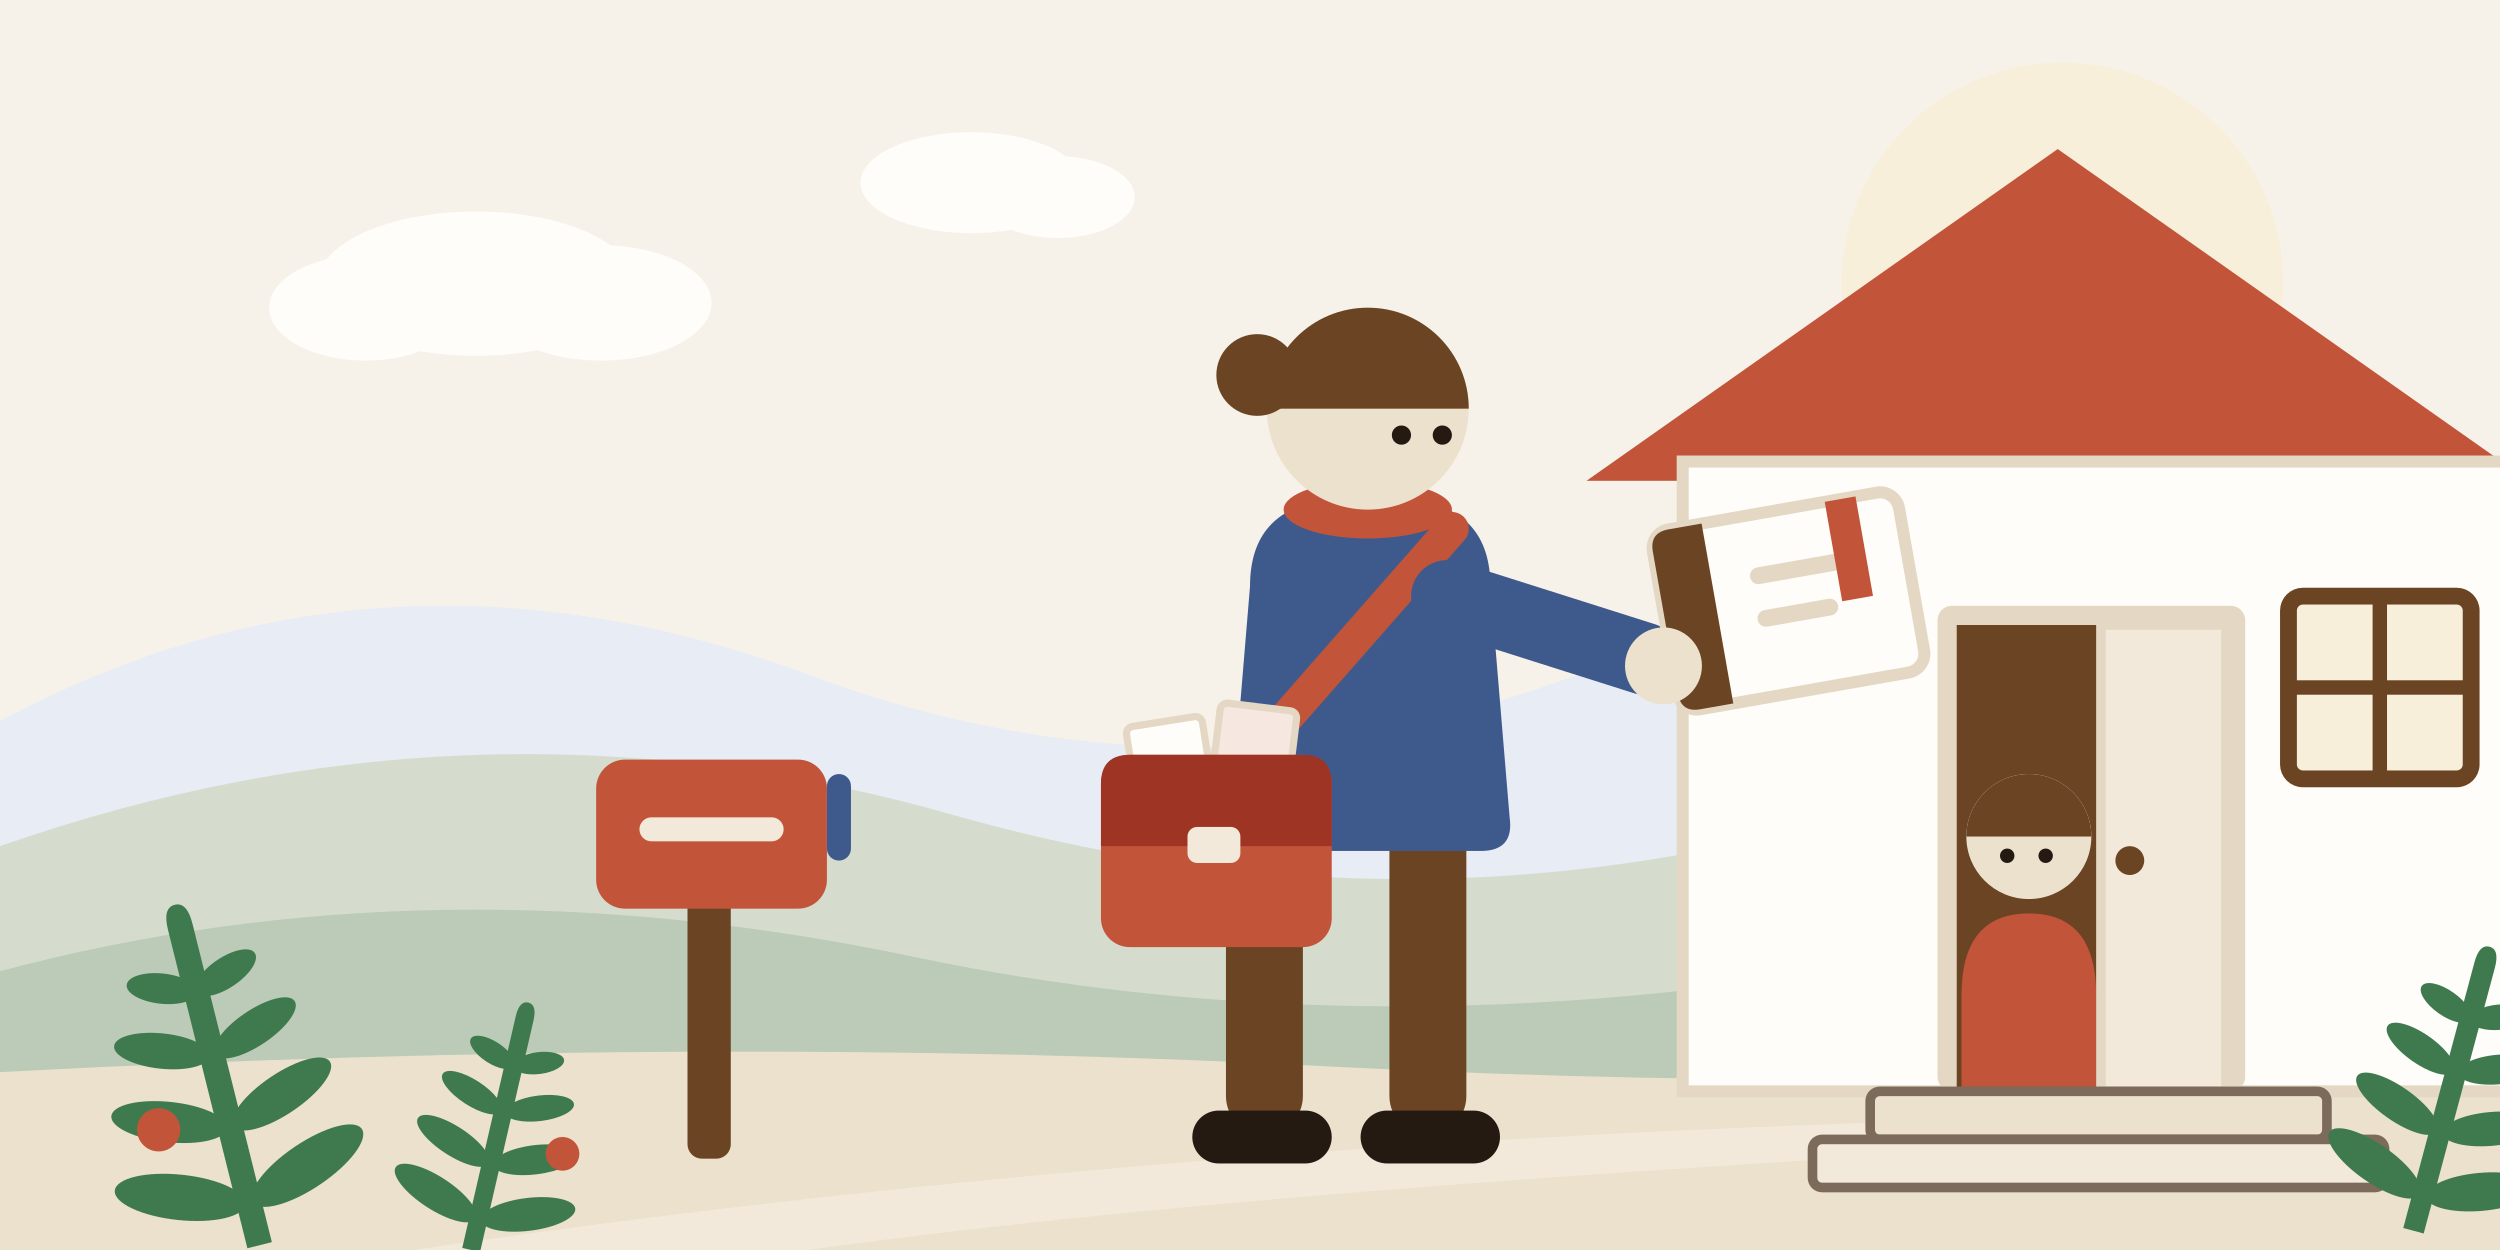
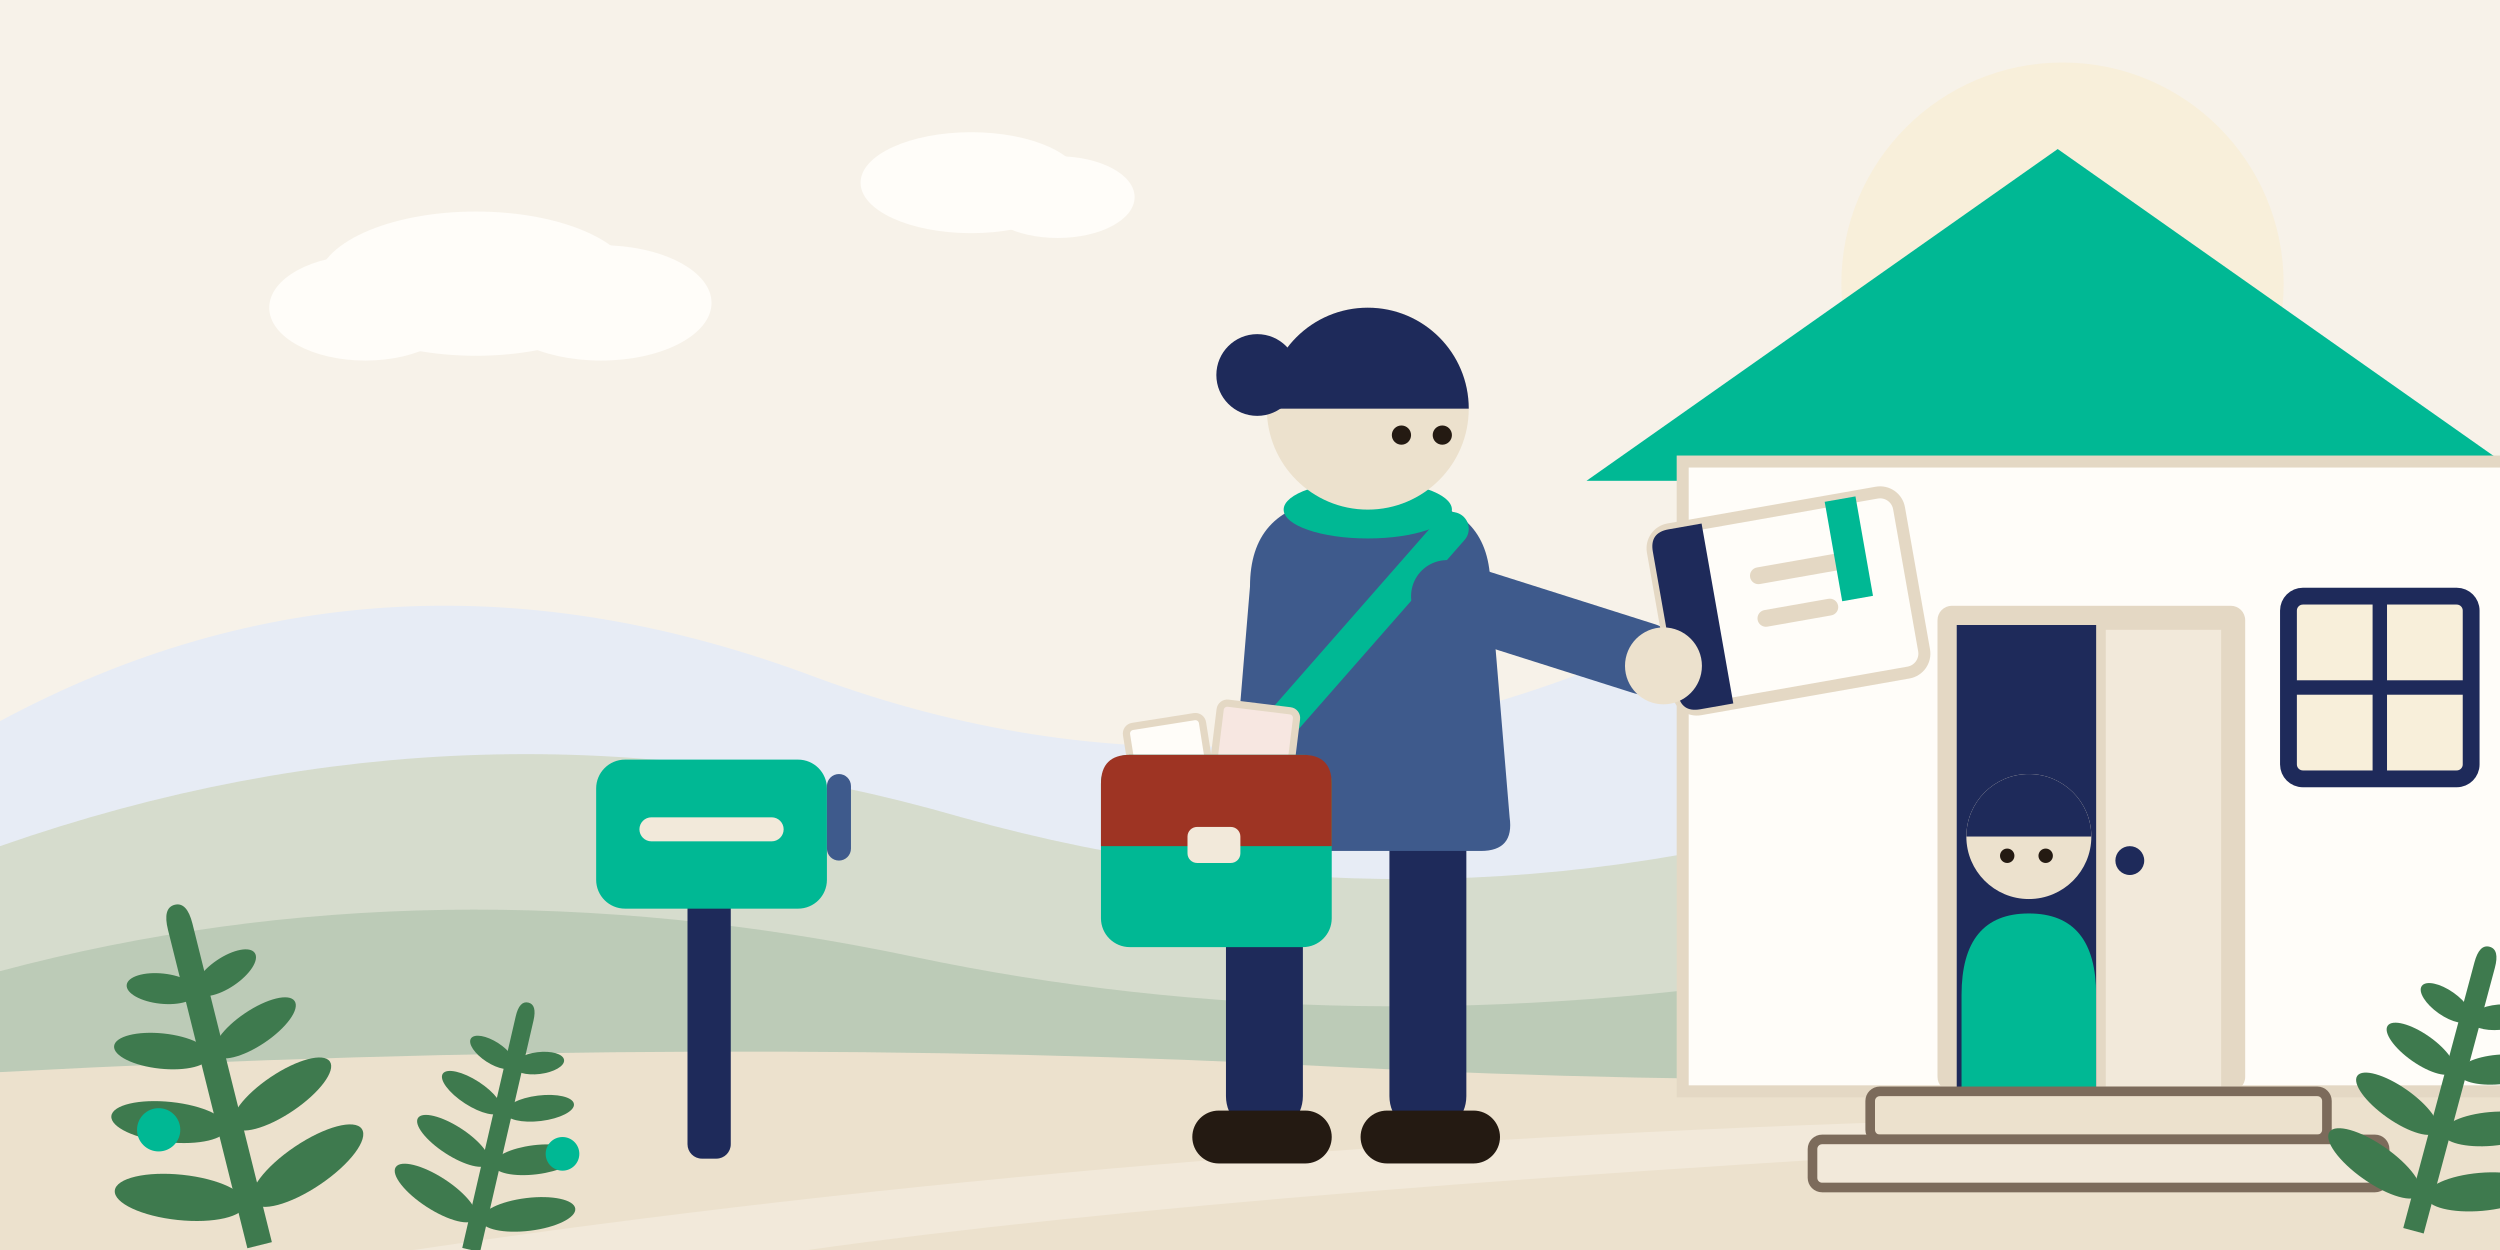
<svg xmlns="http://www.w3.org/2000/svg" width="1040" height="520" viewBox="0 0 1040 520" role="img" aria-label="A teacher-like figure with a satchel handing a book to someone at their door">
  <defs>
    <g id="frond" fill="#3E7A4E">
      <path d="M-5 0 L-5 -130 Q-5 -139 0 -139 Q5 -139 5 -130 L5 0 Z" />
      <ellipse cx="-26" cy="-26" rx="26" ry="9" transform="rotate(20 -26 -26)" />
      <ellipse cx="26" cy="-26" rx="26" ry="9" transform="rotate(-20 26 -26)" />
      <ellipse cx="-23" cy="-56" rx="23" ry="8" transform="rotate(20 -23 -56)" />
      <ellipse cx="23" cy="-56" rx="23" ry="8" transform="rotate(-20 23 -56)" />
      <ellipse cx="-19" cy="-84" rx="19" ry="7" transform="rotate(20 -19 -84)" />
      <ellipse cx="19" cy="-84" rx="19" ry="7" transform="rotate(-20 19 -84)" />
      <ellipse cx="-13" cy="-108" rx="14" ry="6" transform="rotate(20 -13 -108)" />
      <ellipse cx="13" cy="-108" rx="14" ry="6" transform="rotate(-20 13 -108)" />
    </g>
  </defs>
  <rect width="1040" height="520" fill="#F7F2E9" />
  <circle cx="858" cy="118" r="92" fill="#F8EFDA" />
  <g fill="#FFFDF9">
    <ellipse cx="198" cy="118" rx="66" ry="30" />
    <ellipse cx="250" cy="126" rx="46" ry="24" />
    <ellipse cx="152" cy="128" rx="40" ry="22" />
    <ellipse cx="404" cy="76" rx="46" ry="21" />
    <ellipse cx="440" cy="82" rx="32" ry="17" />
  </g>
  <path d="M0 300 Q160 214 340 282 Q520 348 700 262 Q860 186 1040 268 L1040 520 L0 520 Z" fill="#E7ECF5" />
  <path d="M0 352 Q200 282 400 340 Q600 396 800 330 Q930 288 1040 330 L1040 520 L0 520 Z" fill="#D6DCCD" />
  <path d="M0 404 Q180 356 380 398 Q560 436 760 404 Q900 382 1040 404 L1040 520 L0 520 Z" fill="#BCCBB7" />
  <path d="M0 446 Q300 430 560 444 Q800 456 1040 440 L1040 520 L0 520 Z" fill="#ECE1CD" />
  <path d="M172 520 Q470 476 812 466 L906 474 Q520 494 336 520 Z" fill="#F2E9DA" />
  <g>
-     <path d="M660 200 L856 62 L1052 200 Z" fill="#C2543A" />
+     <path d="M660 200 L856 62 L1052 200 Z" fill="#00B894" />
    <rect x="700" y="192" width="344" height="262" fill="#FFFDF9" stroke="#E4D8C4" stroke-width="5" />
-     <rect x="952" y="248" width="76" height="76" rx="6" fill="#F8EFDA" stroke="#6B4423" stroke-width="7" />
-     <path d="M990 248 L990 324 M952 286 L1028 286" stroke="#6B4423" stroke-width="6" />
+     <rect x="952" y="248" width="76" height="76" rx="6" fill="#F8EFDA" stroke="#1E2A5A" stroke-width="7" />
+     <path d="M990 248 L990 324 M952 286 L1028 286" stroke="#1E2A5A" stroke-width="6" />
    <rect x="806" y="252" width="128" height="202" rx="6" fill="#E4D8C4" />
-     <rect x="814" y="260" width="112" height="194" fill="#6B4423" />
-     <path d="M816 454 L816 414 Q816 380 844 380 Q872 380 872 414 L872 454 Z" fill="#C2543A" />
+     <rect x="814" y="260" width="112" height="194" fill="#1E2A5A" />
+     <path d="M816 454 L816 414 Q816 380 844 380 Q872 380 872 414 L872 454 Z" fill="#00B894" />
    <circle cx="844" cy="348" r="26" fill="#ECE1CD" />
-     <path d="M818 348 A26 26 0 0 1 870 348 Z" fill="#6B4423" />
+     <path d="M818 348 A26 26 0 0 1 870 348 Z" fill="#1E2A5A" />
    <circle cx="835" cy="356" r="3" fill="#241A12" />
    <circle cx="851" cy="356" r="3" fill="#241A12" />
    <rect x="874" y="260" width="52" height="194" fill="#F2E9DA" stroke="#E4D8C4" stroke-width="4" />
-     <circle cx="886" cy="358" r="6" fill="#6B4423" />
+     <circle cx="886" cy="358" r="6" fill="#1E2A5A" />
    <rect x="778" y="454" width="190" height="20" rx="4" fill="#ECE1CD" stroke="#7C6B5B" stroke-width="4" />
    <rect x="754" y="474" width="238" height="20" rx="4" fill="#F2E9DA" stroke="#7C6B5B" stroke-width="4" />
  </g>
  <g>
-     <rect x="286" y="370" width="18" height="112" rx="6" fill="#6B4423" />
-     <rect x="248" y="316" width="96" height="62" rx="12" fill="#C2543A" />
+     <rect x="286" y="370" width="18" height="112" rx="6" fill="#1E2A5A" />
+     <rect x="248" y="316" width="96" height="62" rx="12" fill="#00B894" />
    <rect x="266" y="340" width="60" height="10" rx="5" fill="#F2E9DA" />
    <rect x="344" y="322" width="10" height="36" rx="5" fill="#3E5A8C" />
  </g>
  <g>
-     <rect x="510" y="336" width="32" height="136" rx="16" fill="#6B4423" />
-     <rect x="578" y="336" width="32" height="136" rx="16" fill="#6B4423" />
+     <rect x="510" y="336" width="32" height="136" rx="16" fill="#1E2A5A" />
+     <rect x="578" y="336" width="32" height="136" rx="16" fill="#1E2A5A" />
    <rect x="496" y="462" width="58" height="22" rx="11" fill="#241A12" />
    <rect x="566" y="462" width="58" height="22" rx="11" fill="#241A12" />
    <rect x="556" y="192" width="26" height="30" fill="#ECE1CD" />
    <path d="M520 244 Q520 212 552 208 L588 208 Q620 212 620 244 L628 340 Q630 354 616 354 L524 354 Q510 354 512 340 Z" fill="#3E5A8C" />
-     <path d="M604 220 L504 334" stroke="#C2543A" stroke-width="14" stroke-linecap="round" />
+     <path d="M604 220 L504 334" stroke="#00B894" stroke-width="14" stroke-linecap="round" />
    <path d="M602 248 L684 274" stroke="#3E5A8C" stroke-width="30" stroke-linecap="round" />
-     <ellipse cx="569" cy="212" rx="35" ry="12" fill="#C2543A" />
+     <ellipse cx="569" cy="212" rx="35" ry="12" fill="#00B894" />
    <circle cx="569" cy="170" r="42" fill="#ECE1CD" />
-     <path d="M527 170 A42 42 0 0 1 611 170 Z" fill="#6B4423" />
-     <circle cx="523" cy="156" r="17" fill="#6B4423" />
+     <path d="M527 170 A42 42 0 0 1 611 170 Z" fill="#1E2A5A" />
+     <circle cx="523" cy="156" r="17" fill="#1E2A5A" />
    <circle cx="583" cy="181" r="4" fill="#241A12" />
    <circle cx="600" cy="181" r="4" fill="#241A12" />
    <g>
      <rect x="470" y="300" width="32" height="26" rx="3" fill="#FFFDF9" stroke="#E4D8C4" stroke-width="3" transform="rotate(-9 486 313)" />
      <rect x="506" y="294" width="32" height="30" rx="3" fill="#F7E7E1" stroke="#E4D8C4" stroke-width="3" transform="rotate(7 522 309)" />
-       <rect x="458" y="314" width="96" height="80" rx="12" fill="#C2543A" />
+       <rect x="458" y="314" width="96" height="80" rx="12" fill="#00B894" />
      <path d="M458 326 Q458 314 470 314 L542 314 Q554 314 554 326 L554 352 L458 352 Z" fill="#9E3423" />
      <rect x="494" y="344" width="22" height="15" rx="4" fill="#F2E9DA" />
    </g>
    <g transform="rotate(-10 744 250)">
      <rect x="692" y="212" width="104" height="76" rx="8" fill="#FFFDF9" stroke="#E4D8C4" stroke-width="5" />
-       <path d="M700 212 L714 212 L714 288 L700 288 Q692 288 692 280 L692 220 Q692 212 700 212 Z" fill="#6B4423" />
+       <path d="M700 212 L714 212 L714 288 L700 288 Q692 288 692 280 L692 220 Q692 212 700 212 Z" fill="#1E2A5A" />
      <rect x="730" y="234" width="48" height="7" rx="3.5" fill="#E4D8C4" />
      <rect x="730" y="252" width="34" height="7" rx="3.5" fill="#E4D8C4" />
-       <rect x="766" y="212" width="13" height="42" fill="#C2543A" />
+       <rect x="766" y="212" width="13" height="42" fill="#00B894" />
    </g>
    <circle cx="692" cy="277" r="16" fill="#ECE1CD" />
  </g>
  <use href="#frond" transform="translate(108 518) rotate(-14) scale(1.05)" />
  <use href="#frond" transform="translate(196 520) rotate(13) scale(0.76)" />
  <use href="#frond" transform="translate(1004 512) rotate(15) scale(0.88)" />
-   <circle cx="66" cy="470" r="9" fill="#C2543A" />
-   <circle cx="234" cy="480" r="7" fill="#C2543A" />
+   <circle cx="66" cy="470" r="9" fill="#00B894" />
+   <circle cx="234" cy="480" r="7" fill="#00B894" />
</svg>
